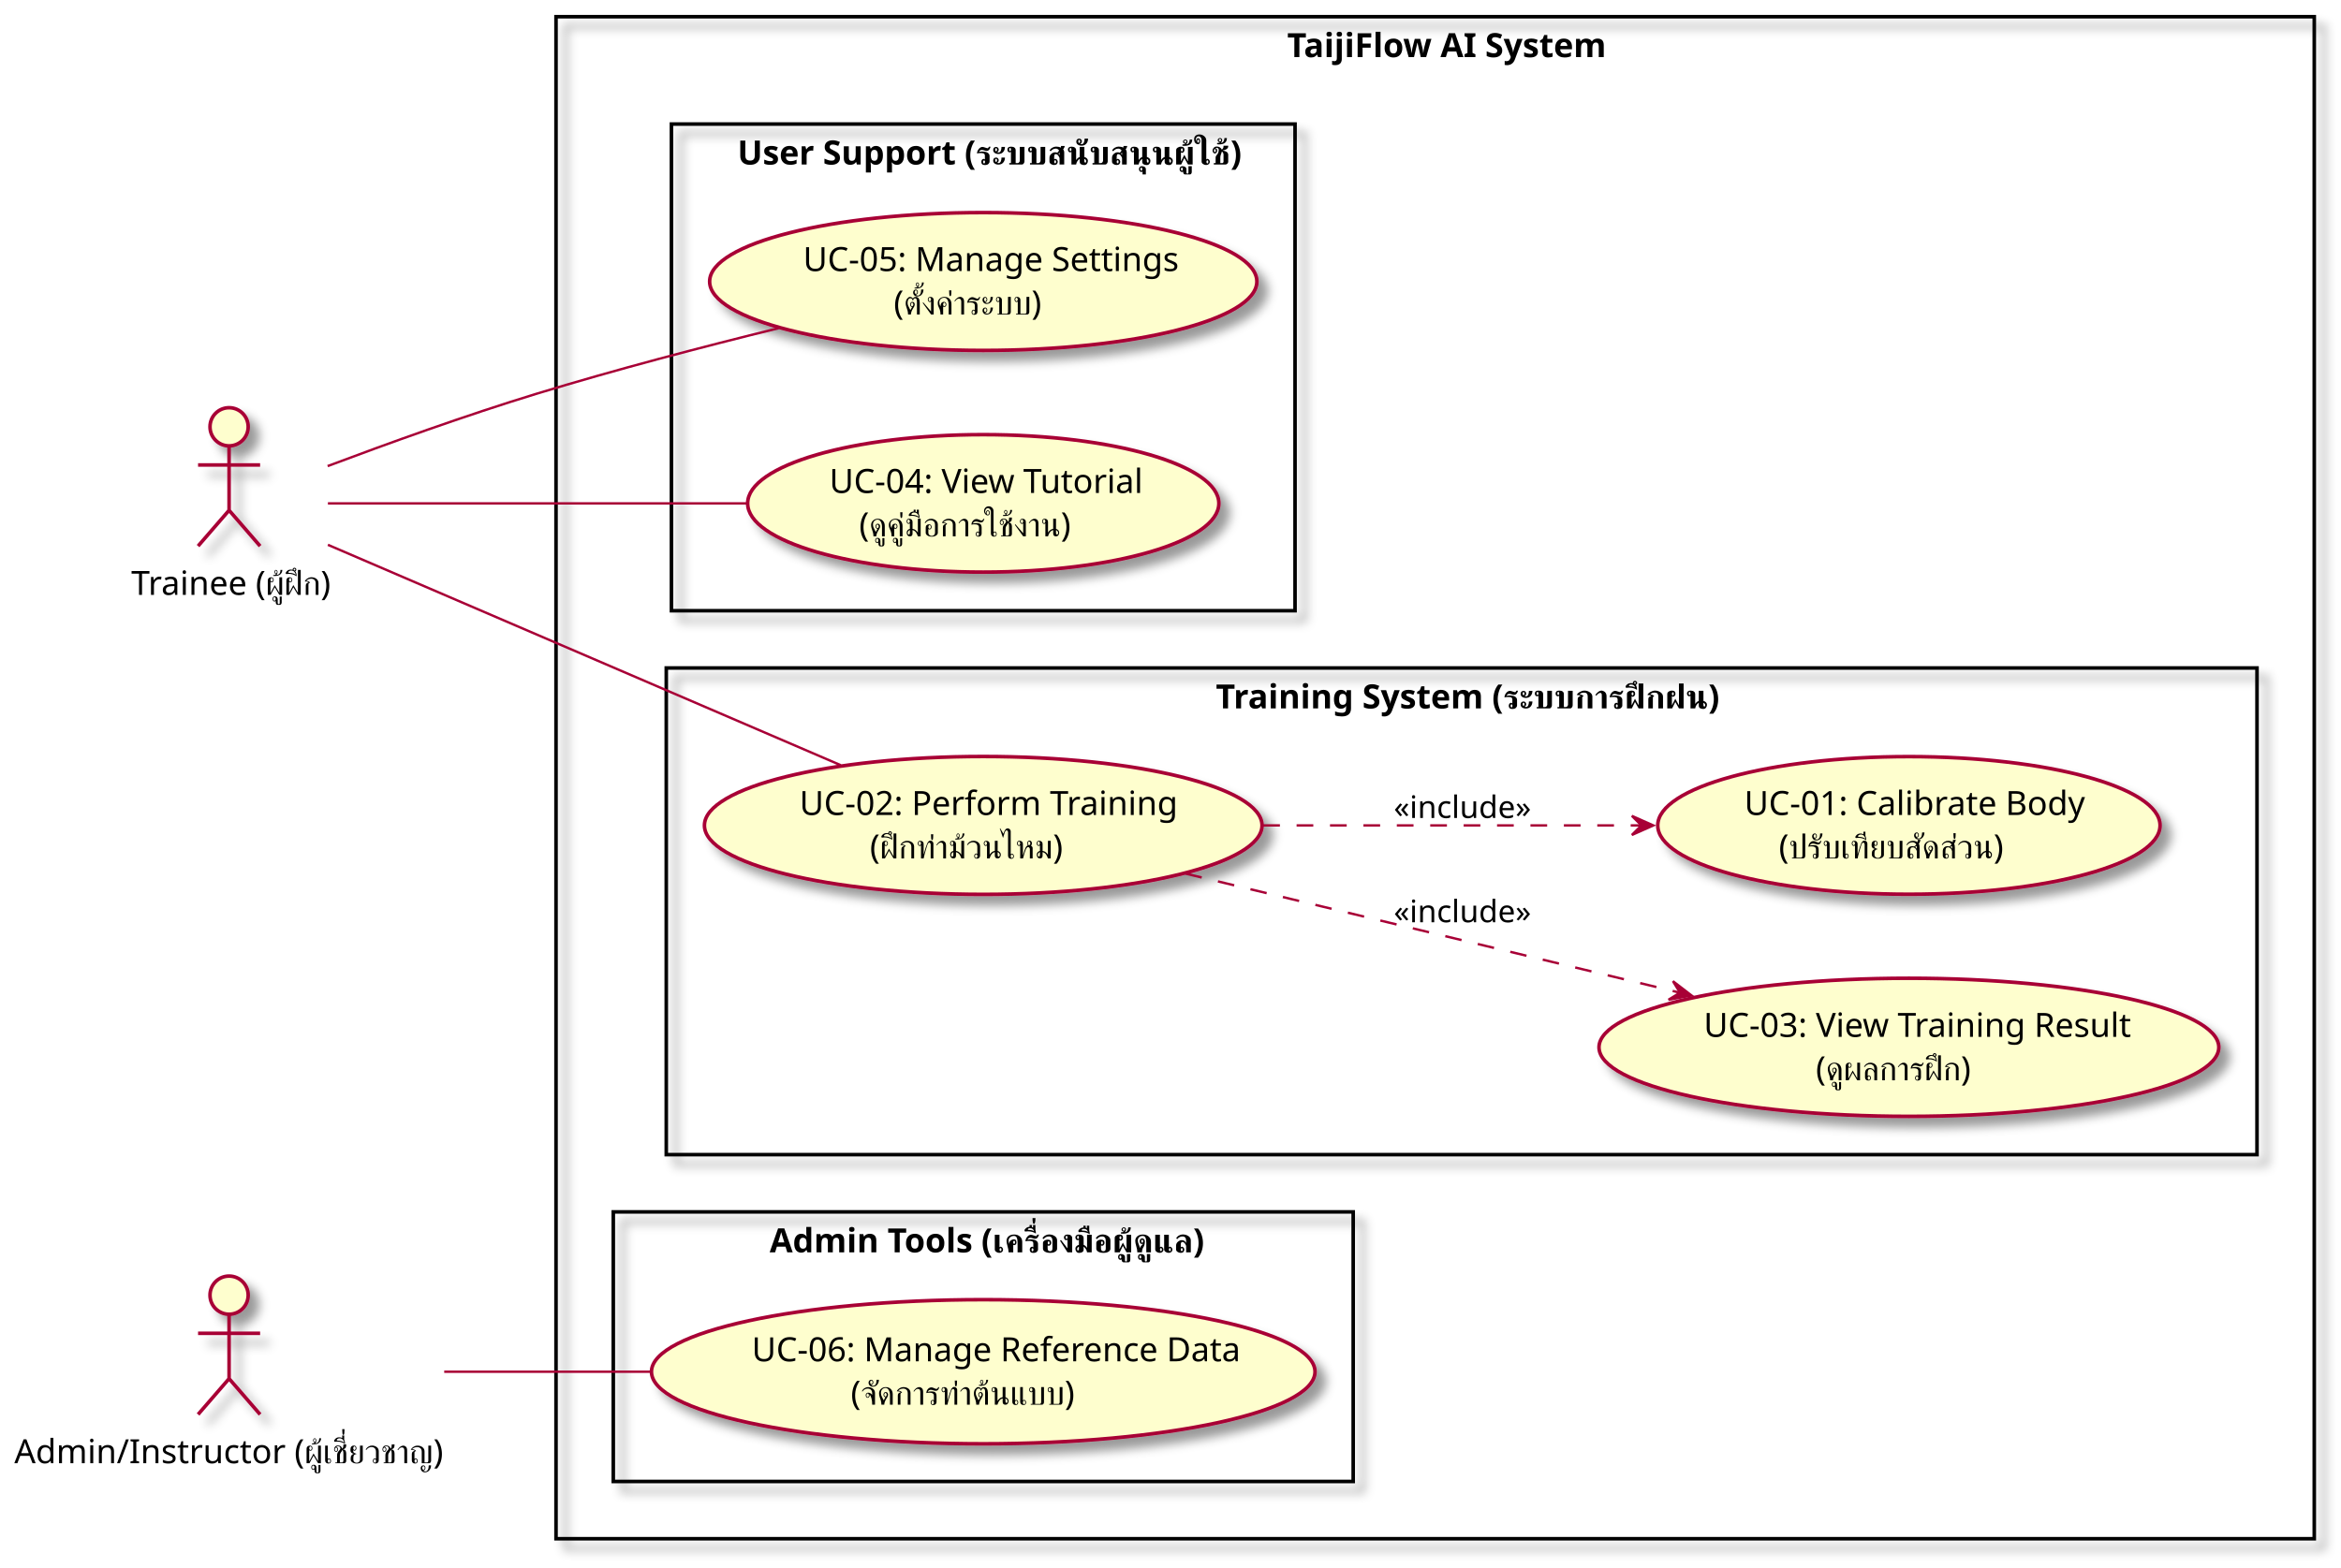
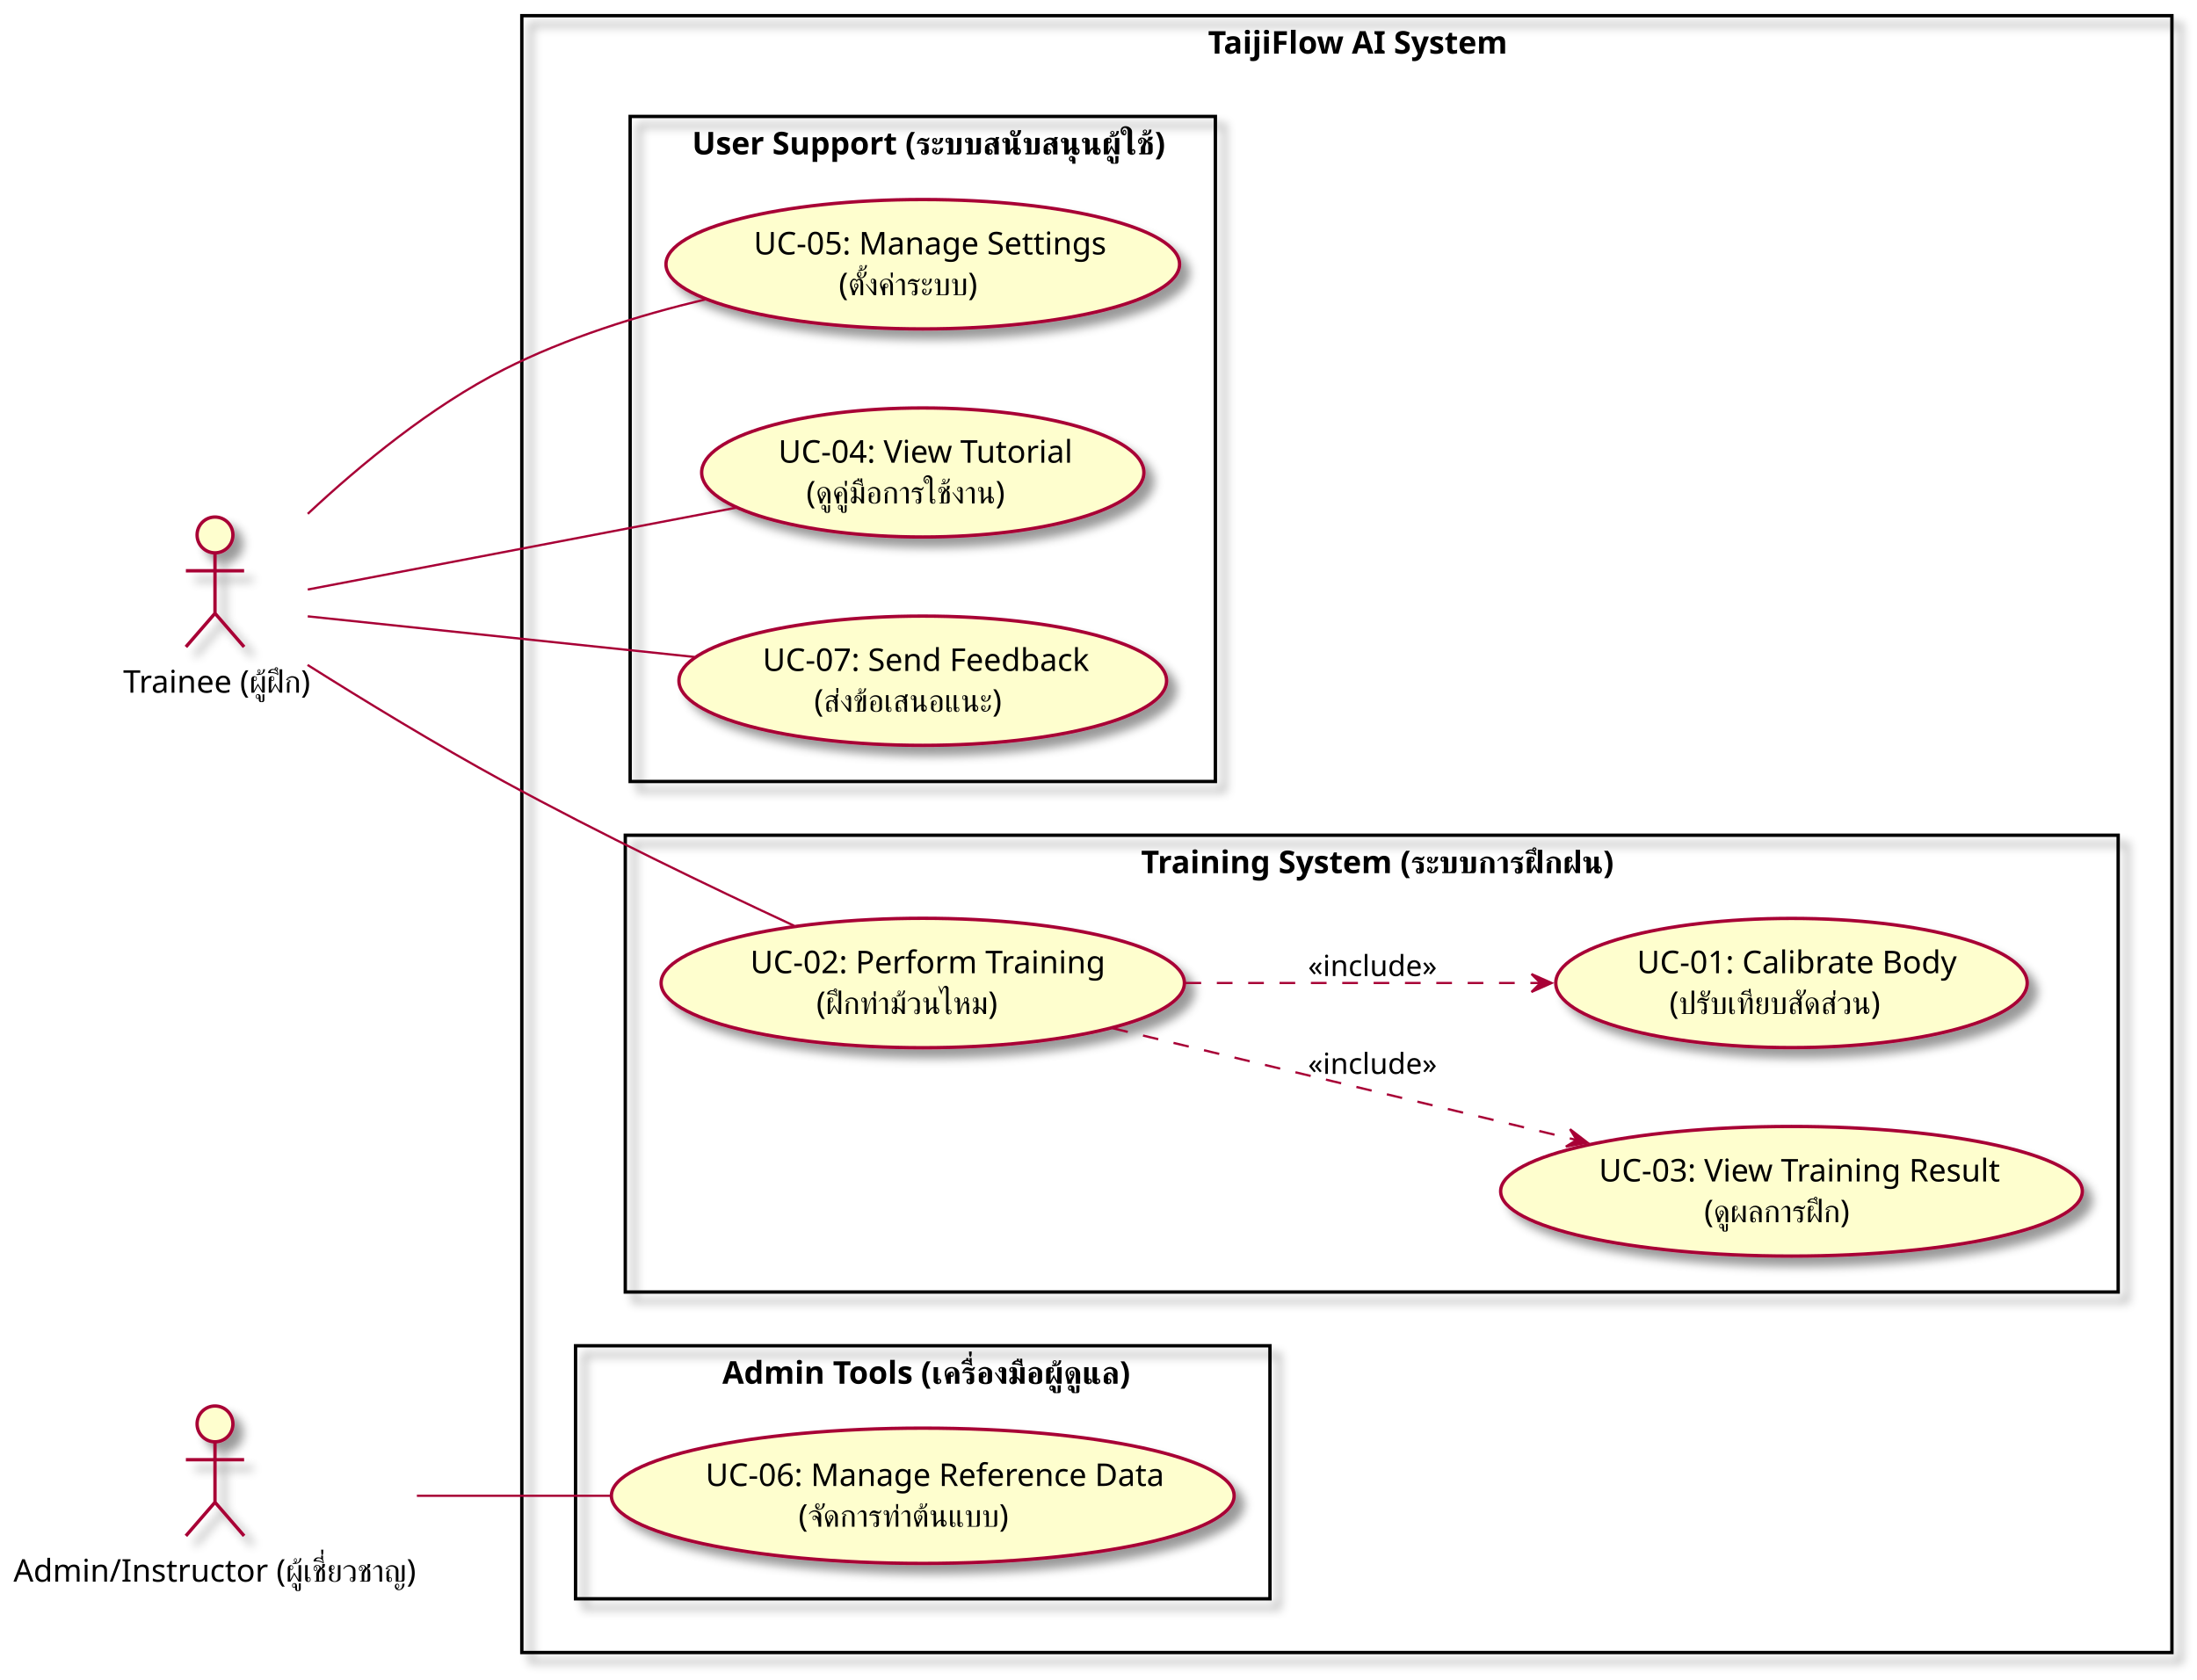
- <svg xmlns="http://www.w3.org/2000/svg" contentScriptType="application/ecmascript" contentStyleType="text/css" height="657px" preserveAspectRatio="none" style="width:981px;height:657px;background:#00000000;" version="1.1" viewBox="0 0 981 657" width="981px" zoomAndPan="magnify">
+ <svg xmlns="http://www.w3.org/2000/svg" contentScriptType="application/ecmascript" contentStyleType="text/css" height="750px" preserveAspectRatio="none" style="width:981px;height:750px;background:#00000000;" version="1.1" viewBox="0 0 981 750" width="981px" zoomAndPan="magnify">
  <defs>
-     <filter height="300%" id="f18ibgpcnbqd12" width="300%" x="-1" y="-1">
+     <filter height="300%" id="f1vfqn7ewkjtpm" width="300%" x="-1" y="-1">
      <feGaussianBlur result="blurOut" stdDeviation="2.0" />
      <feColorMatrix in="blurOut" result="blurOut2" type="matrix" values="0 0 0 0 0 0 0 0 0 0 0 0 0 0 0 0 0 0 .4 0" />
      <feOffset dx="4.0" dy="4.0" in="blurOut2" result="blurOut3" />
      <feBlend in="SourceGraphic" in2="blurOut3" mode="normal" />
    </filter>
  </defs>
  <g>
-     <rect filter="url(#f18ibgpcnbqd12)" height="638" style="stroke:#000000;stroke-width:1.5;fill:none;" width="736.8" x="233" y="7" />
+     <rect filter="url(#f1vfqn7ewkjtpm)" height="731" style="stroke:#000000;stroke-width:1.5;fill:none;" width="736.8" x="233" y="7" />
    <text fill="#000000" font-family="Sarabun" font-size="14" font-weight="bold" lengthAdjust="spacing" textLength="124" x="539.4" y="23.952">TaijiFlow AI System</text>
-     <rect filter="url(#f18ibgpcnbqd12)" height="113" style="stroke:#000000;stroke-width:1.5;fill:none;" width="310.06" x="257" y="508" />
-     <text fill="#000000" font-family="Sarabun" font-size="14" font-weight="bold" lengthAdjust="spacing" textLength="179" x="322.53" y="524.952">Admin Tools (เครื่องมือผู้ดูแล)</text>
-     <rect filter="url(#f18ibgpcnbqd12)" height="204" style="stroke:#000000;stroke-width:1.5;fill:none;" width="261.32" x="281.37" y="52" />
+     <rect filter="url(#f1vfqn7ewkjtpm)" height="113" style="stroke:#000000;stroke-width:1.5;fill:none;" width="310.06" x="257" y="601" />
+     <text fill="#000000" font-family="Sarabun" font-size="14" font-weight="bold" lengthAdjust="spacing" textLength="179" x="322.53" y="617.952">Admin Tools (เครื่องมือผู้ดูแล)</text>
+     <rect filter="url(#f1vfqn7ewkjtpm)" height="297" style="stroke:#000000;stroke-width:1.5;fill:none;" width="261.32" x="281.37" y="52" />
    <text fill="#000000" font-family="Sarabun" font-size="14" font-weight="bold" lengthAdjust="spacing" textLength="206" x="309.03" y="68.952">User Support (ระบบสนับสนุนผู้ใช้)</text>
-     <rect filter="url(#f18ibgpcnbqd12)" height="204" style="stroke:#000000;stroke-width:1.5;fill:none;" width="666.6" x="279.2" y="280" />
-     <text fill="#000000" font-family="Sarabun" font-size="14" font-weight="bold" lengthAdjust="spacing" textLength="206" x="509.5" y="296.952">Training System (ระบบการฝึกฝน)</text>
-     <ellipse cx="412.031" cy="574.996" fill="#FEFECE" filter="url(#f18ibgpcnbqd12)" rx="139.031" ry="30.206" style="stroke:#A80036;stroke-width:1.5;" />
-     <text fill="#000000" font-family="Sarabun" font-size="14" lengthAdjust="spacing" textLength="188" x="315.031" y="570.622">UC-06: Manage Reference Data</text>
-     <text fill="#000000" font-family="Sarabun" font-size="14" lengthAdjust="spacing" textLength="105" x="356.531" y="588.822">(จัดการท่าต้นแบบ)</text>
-     <ellipse cx="412.033" cy="117.999" fill="#FEFECE" filter="url(#f18ibgpcnbqd12)" rx="114.663" ry="28.889" style="stroke:#A80036;stroke-width:1.5;" />
+     <rect filter="url(#f1vfqn7ewkjtpm)" height="204" style="stroke:#000000;stroke-width:1.5;fill:none;" width="666.6" x="279.2" y="373" />
+     <text fill="#000000" font-family="Sarabun" font-size="14" font-weight="bold" lengthAdjust="spacing" textLength="206" x="509.5" y="389.952">Training System (ระบบการฝึกฝน)</text>
+     <ellipse cx="412.031" cy="667.996" fill="#FEFECE" filter="url(#f1vfqn7ewkjtpm)" rx="139.031" ry="30.206" style="stroke:#A80036;stroke-width:1.5;" />
+     <text fill="#000000" font-family="Sarabun" font-size="14" lengthAdjust="spacing" textLength="188" x="315.031" y="663.622">UC-06: Manage Reference Data</text>
+     <text fill="#000000" font-family="Sarabun" font-size="14" lengthAdjust="spacing" textLength="105" x="356.531" y="681.822">(จัดการท่าต้นแบบ)</text>
+     <ellipse cx="412.033" cy="117.999" fill="#FEFECE" filter="url(#f1vfqn7ewkjtpm)" rx="114.663" ry="28.889" style="stroke:#A80036;stroke-width:1.5;" />
    <text fill="#000000" font-family="Sarabun" font-size="14" lengthAdjust="spacing" textLength="145" x="336.533" y="113.625">UC-05: Manage Settings</text>
    <text fill="#000000" font-family="Sarabun" font-size="14" lengthAdjust="spacing" textLength="69" x="374.533" y="131.825">(ตั้งค่าระบบ)</text>
-     <ellipse cx="412.032" cy="211.002" fill="#FEFECE" filter="url(#f18ibgpcnbqd12)" rx="98.732" ry="28.812" style="stroke:#A80036;stroke-width:1.5;" />
+     <ellipse cx="412.032" cy="211.002" fill="#FEFECE" filter="url(#f1vfqn7ewkjtpm)" rx="98.732" ry="28.812" style="stroke:#A80036;stroke-width:1.5;" />
    <text fill="#000000" font-family="Sarabun" font-size="14" lengthAdjust="spacing" textLength="123" x="347.532" y="206.628">UC-04: View Tutorial</text>
    <text fill="#000000" font-family="Sarabun" font-size="14" lengthAdjust="spacing" textLength="98" x="360.032" y="224.828">(ดูคู่มือการใช้งาน)</text>
-     <ellipse cx="799.93" cy="439.004" fill="#FEFECE" filter="url(#f18ibgpcnbqd12)" rx="129.87" ry="28.944" style="stroke:#A80036;stroke-width:1.5;" />
-     <text fill="#000000" font-family="Sarabun" font-size="14" lengthAdjust="spacing" textLength="166" x="713.93" y="434.63">UC-03: View Training Result</text>
-     <text fill="#000000" font-family="Sarabun" font-size="14" lengthAdjust="spacing" textLength="72" x="760.93" y="452.83">(ดูผลการฝึก)</text>
-     <ellipse cx="412.025" cy="345.998" fill="#FEFECE" filter="url(#f18ibgpcnbqd12)" rx="116.835" ry="28.898" style="stroke:#A80036;stroke-width:1.5;" />
-     <text fill="#000000" font-family="Sarabun" font-size="14" lengthAdjust="spacing" textLength="148" x="335.025" y="341.623">UC-02: Perform Training</text>
-     <text fill="#000000" font-family="Sarabun" font-size="14" lengthAdjust="spacing" textLength="89" x="364.525" y="359.824">(ฝึกท่าม้วนไหม)</text>
-     <ellipse cx="799.929" cy="345.996" fill="#FEFECE" filter="url(#f18ibgpcnbqd12)" rx="105.249" ry="28.846" style="stroke:#A80036;stroke-width:1.5;" />
-     <text fill="#000000" font-family="Sarabun" font-size="14" lengthAdjust="spacing" textLength="132" x="730.929" y="341.622">UC-01: Calibrate Body</text>
-     <text fill="#000000" font-family="Sarabun" font-size="14" lengthAdjust="spacing" textLength="103" x="745.429" y="359.822">(ปรับเทียบสัดส่วน)</text>
-     <ellipse cx="96" cy="178.9" fill="#FEFECE" filter="url(#f18ibgpcnbqd12)" rx="8" ry="8" style="stroke:#A80036;stroke-width:1.5;" />
-     <path d="M96,186.9 L96,213.9 M83,194.9 L109,194.9 M96,213.9 L83,228.9 M96,213.9 L109,228.9 " fill="none" filter="url(#f18ibgpcnbqd12)" style="stroke:#A80036;stroke-width:1.5;" />
-     <text fill="#000000" font-family="Sarabun" font-size="14" lengthAdjust="spacing" textLength="82" x="55" y="249.352">Trainee (ผู้ฝึก)</text>
-     <ellipse cx="96" cy="542.9" fill="#FEFECE" filter="url(#f18ibgpcnbqd12)" rx="8" ry="8" style="stroke:#A80036;stroke-width:1.5;" />
-     <path d="M96,550.9 L96,577.9 M83,558.9 L109,558.9 M96,577.9 L83,592.9 M96,577.9 L109,592.9 " fill="none" filter="url(#f18ibgpcnbqd12)" style="stroke:#A80036;stroke-width:1.5;" />
-     <text fill="#000000" font-family="Sarabun" font-size="14" lengthAdjust="spacing" textLength="180" x="6" y="613.352">Admin/Instructor (ผู้เชี่ยวชาญ)</text>
-     <path d="M137.41,228.37 C191.99,251.84 289.65,293.82 352.33,320.76 " fill="none" id="trainee-UC02" style="stroke:#A80036;stroke-width:1.0;" />
-     <path d="M137.41,211 C181.56,211 253.88,211 313.08,211 " fill="none" id="trainee-UC04" style="stroke:#A80036;stroke-width:1.0;" />
-     <path d="M137.3,195.37 C162.34,185.95 195.3,174.06 225,165 C257.82,154.98 294.34,145.42 326.28,137.56 " fill="none" id="trainee-UC05" style="stroke:#A80036;stroke-width:1.0;" />
-     <path d="M186.15,575 C213.08,575 243.3,575 272.65,575 " fill="none" id="admin-UC06" style="stroke:#A80036;stroke-width:1.0;" />
-     <path d="M529.34,346 C579.67,346 638.31,346 688.02,346 " fill="none" id="UC02-to-UC01" style="stroke:#A80036;stroke-width:1.0;stroke-dasharray:7.0,7.0;" />
-     <polygon fill="#A80036" points="692.84,346,683.84,342,687.84,346,683.84,350,692.84,346" style="stroke:#A80036;stroke-width:1.0;" />
-     <text fill="#000000" font-family="Sarabun" font-size="13" lengthAdjust="spacing" textLength="55" x="584.06" y="342.884">«include»</text>
-     <path d="M496.77,366.18 C557.86,380.9 640.74,400.88 704.24,416.18 " fill="none" id="UC02-to-UC03" style="stroke:#A80036;stroke-width:1.0;stroke-dasharray:7.0,7.0;" />
-     <polygon fill="#A80036" points="708.86,417.29,701.049,411.291,703.999,416.118,699.173,419.068,708.86,417.29" style="stroke:#A80036;stroke-width:1.0;" />
-     <text fill="#000000" font-family="Sarabun" font-size="13" lengthAdjust="spacing" textLength="55" x="584.06" y="386.594">«include»</text>
+     <ellipse cx="412.03" cy="304.003" fill="#FEFECE" filter="url(#f1vfqn7ewkjtpm)" rx="108.87" ry="28.863" style="stroke:#A80036;stroke-width:1.5;" />
+     <text fill="#000000" font-family="Sarabun" font-size="14" lengthAdjust="spacing" textLength="137" x="340.53" y="299.629">UC-07: Send Feedback</text>
+     <text fill="#000000" font-family="Sarabun" font-size="14" lengthAdjust="spacing" textLength="91" x="363.53" y="317.829">(ส่งข้อเสนอแนะ)</text>
+     <ellipse cx="799.93" cy="532.004" fill="#FEFECE" filter="url(#f1vfqn7ewkjtpm)" rx="129.87" ry="28.944" style="stroke:#A80036;stroke-width:1.5;" />
+     <text fill="#000000" font-family="Sarabun" font-size="14" lengthAdjust="spacing" textLength="166" x="713.93" y="527.63">UC-03: View Training Result</text>
+     <text fill="#000000" font-family="Sarabun" font-size="14" lengthAdjust="spacing" textLength="72" x="760.93" y="545.83">(ดูผลการฝึก)</text>
+     <ellipse cx="412.025" cy="438.998" fill="#FEFECE" filter="url(#f1vfqn7ewkjtpm)" rx="116.835" ry="28.898" style="stroke:#A80036;stroke-width:1.5;" />
+     <text fill="#000000" font-family="Sarabun" font-size="14" lengthAdjust="spacing" textLength="148" x="335.025" y="434.623">UC-02: Perform Training</text>
+     <text fill="#000000" font-family="Sarabun" font-size="14" lengthAdjust="spacing" textLength="89" x="364.525" y="452.824">(ฝึกท่าม้วนไหม)</text>
+     <ellipse cx="799.929" cy="438.996" fill="#FEFECE" filter="url(#f1vfqn7ewkjtpm)" rx="105.249" ry="28.846" style="stroke:#A80036;stroke-width:1.5;" />
+     <text fill="#000000" font-family="Sarabun" font-size="14" lengthAdjust="spacing" textLength="132" x="730.929" y="434.622">UC-01: Calibrate Body</text>
+     <text fill="#000000" font-family="Sarabun" font-size="14" lengthAdjust="spacing" textLength="103" x="745.429" y="452.822">(ปรับเทียบสัดส่วน)</text>
+     <ellipse cx="96" cy="238.9" fill="#FEFECE" filter="url(#f1vfqn7ewkjtpm)" rx="8" ry="8" style="stroke:#A80036;stroke-width:1.5;" />
+     <path d="M96,246.9 L96,273.9 M83,254.9 L109,254.9 M96,273.9 L83,288.9 M96,273.9 L109,288.9 " fill="none" filter="url(#f1vfqn7ewkjtpm)" style="stroke:#A80036;stroke-width:1.5;" />
+     <text fill="#000000" font-family="Sarabun" font-size="14" lengthAdjust="spacing" textLength="82" x="55" y="309.352">Trainee (ผู้ฝึก)</text>
+     <ellipse cx="96" cy="635.9" fill="#FEFECE" filter="url(#f1vfqn7ewkjtpm)" rx="8" ry="8" style="stroke:#A80036;stroke-width:1.5;" />
+     <path d="M96,643.9 L96,670.9 M83,651.9 L109,651.9 M96,670.9 L83,685.9 M96,670.9 L109,685.9 " fill="none" filter="url(#f1vfqn7ewkjtpm)" style="stroke:#A80036;stroke-width:1.5;" />
+     <text fill="#000000" font-family="Sarabun" font-size="14" lengthAdjust="spacing" textLength="180" x="6" y="706.352">Admin/Instructor (ผู้เชี่ยวชาญ)</text>
+     <path d="M137.34,296.96 C162.25,312.65 195.07,332.69 225,349 C267.69,372.26 317.3,396.11 354.56,413.41 " fill="none" id="trainee-UC02" style="stroke:#A80036;stroke-width:1.0;" />
+     <path d="M137.41,263.28 C185.53,254.08 267.13,238.49 328.73,226.72 " fill="none" id="trainee-UC04" style="stroke:#A80036;stroke-width:1.0;" />
+     <path d="M137.42,229.48 C161.07,207.39 192.58,181.45 225,165 C252.78,150.91 285.08,140.84 314.89,133.73 " fill="none" id="trainee-UC05" style="stroke:#A80036;stroke-width:1.0;" />
+     <path d="M137.41,275.25 C180.81,279.81 251.44,287.23 310.07,293.39 " fill="none" id="trainee-UC07" style="stroke:#A80036;stroke-width:1.0;" />
+     <path d="M186.15,668 C213.08,668 243.3,668 272.65,668 " fill="none" id="admin-UC06" style="stroke:#A80036;stroke-width:1.0;" />
+     <path d="M529.34,439 C579.67,439 638.31,439 688.02,439 " fill="none" id="UC02-to-UC01" style="stroke:#A80036;stroke-width:1.0;stroke-dasharray:7.0,7.0;" />
+     <polygon fill="#A80036" points="692.84,439,683.84,435,687.84,439,683.84,443,692.84,439" style="stroke:#A80036;stroke-width:1.0;" />
+     <text fill="#000000" font-family="Sarabun" font-size="13" lengthAdjust="spacing" textLength="55" x="584.06" y="435.884">«include»</text>
+     <path d="M496.77,459.18 C557.86,473.9 640.74,493.88 704.24,509.18 " fill="none" id="UC02-to-UC03" style="stroke:#A80036;stroke-width:1.0;stroke-dasharray:7.0,7.0;" />
+     <polygon fill="#A80036" points="708.86,510.29,701.049,504.291,703.999,509.118,699.173,512.068,708.86,510.29" style="stroke:#A80036;stroke-width:1.0;" />
+     <text fill="#000000" font-family="Sarabun" font-size="13" lengthAdjust="spacing" textLength="55" x="584.06" y="479.594">«include»</text>
  </g>
</svg>
